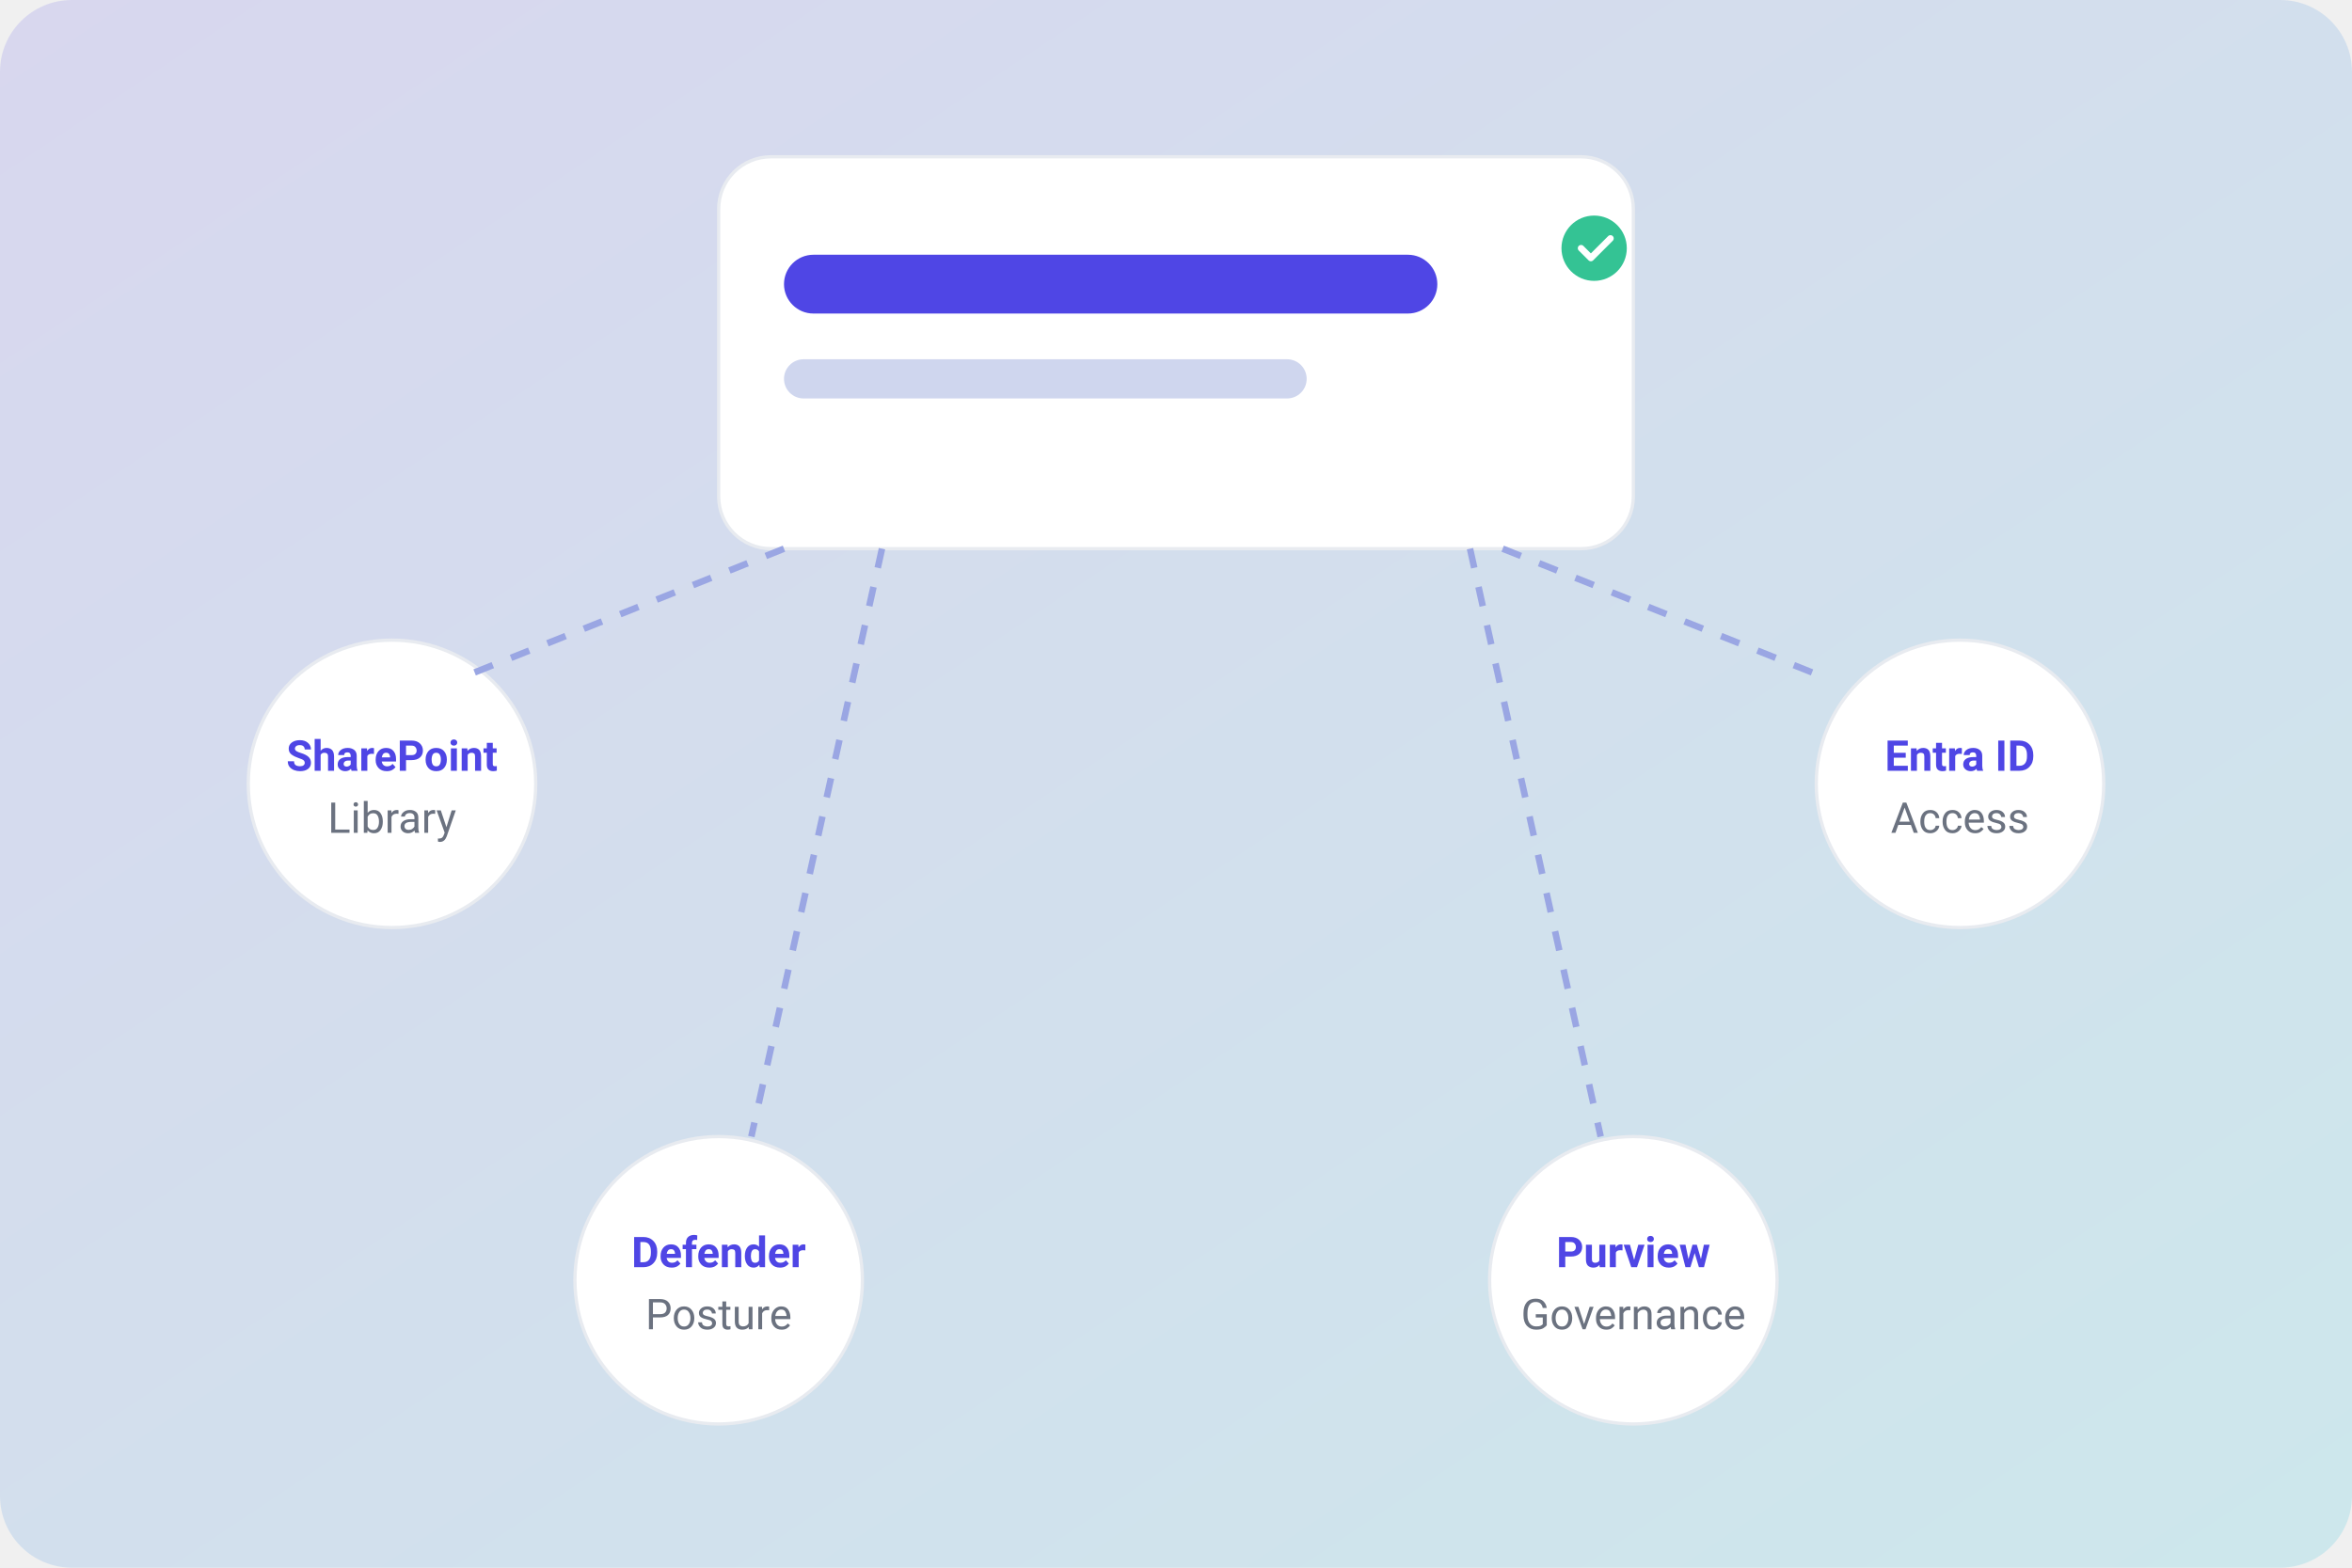
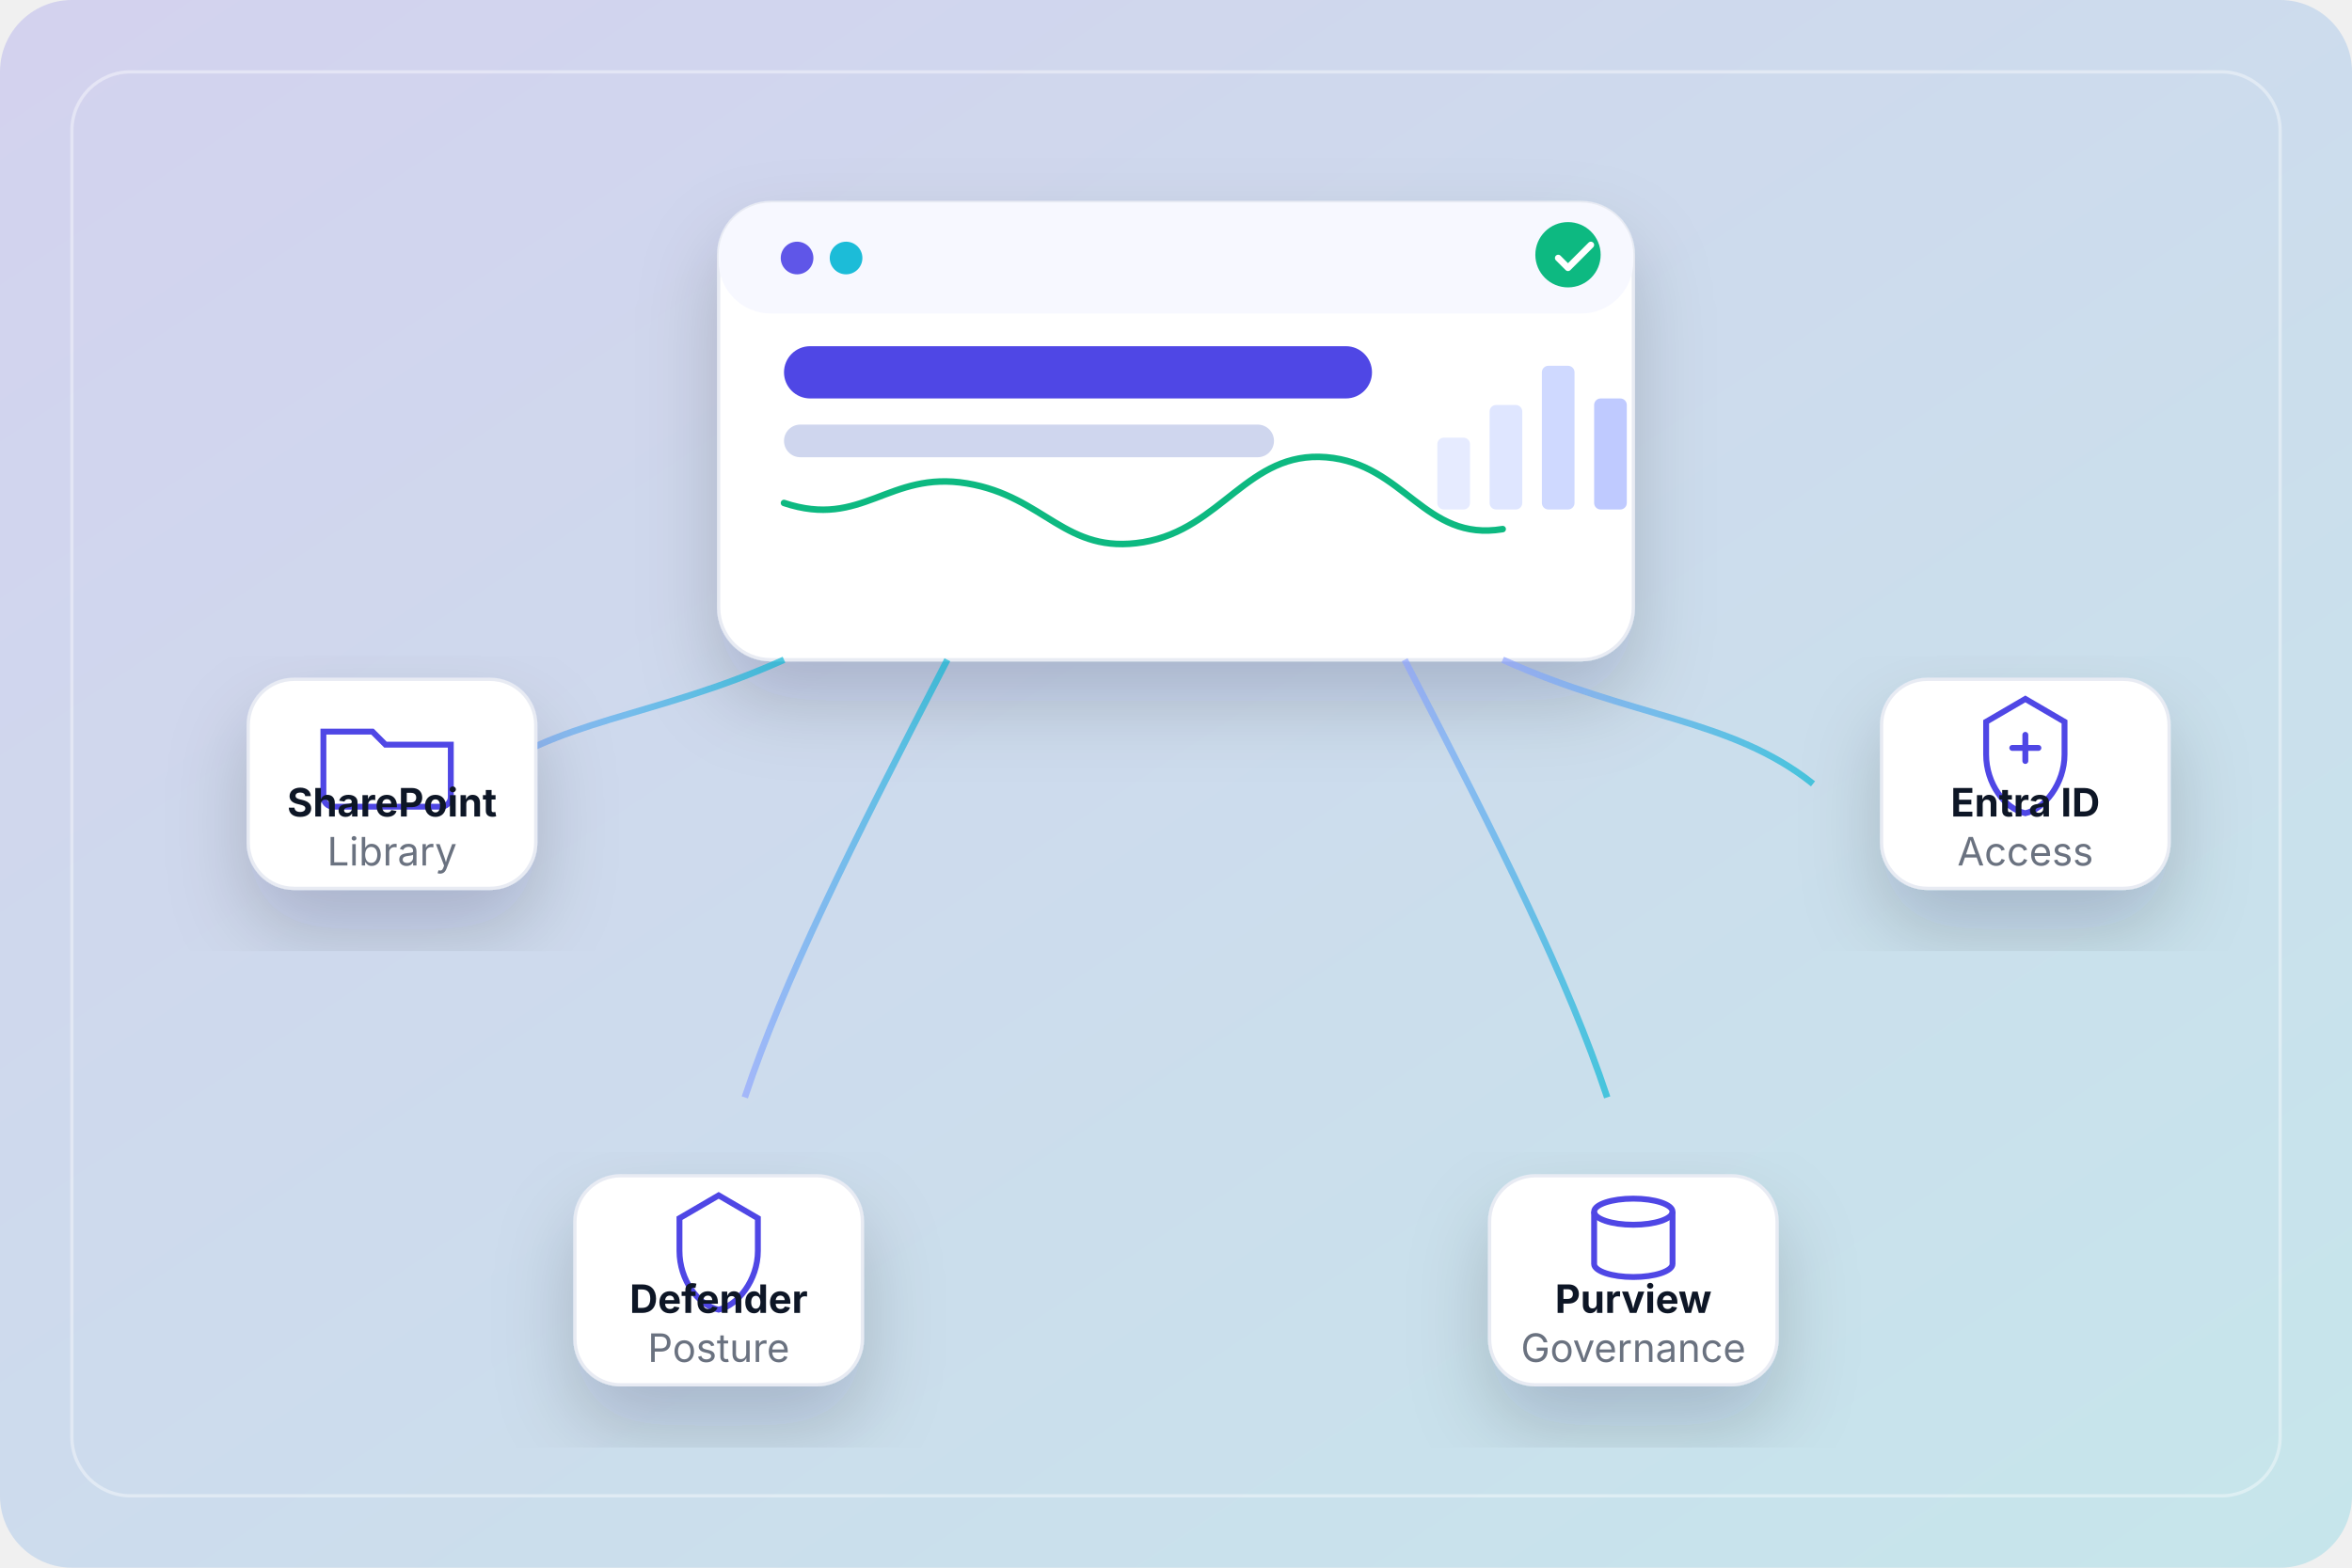
- <svg xmlns="http://www.w3.org/2000/svg" viewBox="0 0 720 480">
+ <svg xmlns="http://www.w3.org/2000/svg" viewBox="0 0 720 480" role="img" aria-labelledby="title desc">
  <defs>
-     <linearGradient id="g" x1="0" y1="0" x2="1" y2="1">
-       <stop offset="0" stop-color="#4F46E5" stop-opacity=".15" />
-       <stop offset="1" stop-color="#06B6D4" stop-opacity=".15" />
+     <linearGradient id="bg" x1="0" y1="0" x2="1" y2="1">
+       <stop offset="0" stop-color="#4F46E5" stop-opacity=".18" />
+       <stop offset="1" stop-color="#06B6D4" stop-opacity=".18" />
    </linearGradient>
+     <filter id="shadow" x="-30%" y="-30%" width="160%" height="160%">
+       <feDropShadow dx="0" dy="12" stdDeviation="12" flood-color="rgba(10,18,32,.18)" />
+     </filter>
+     <radialGradient id="ring" cx=".5" cy=".5" r=".75">
+       <stop offset="60%" stop-color="rgba(255,255,255,0)" />
+       <stop offset="100%" stop-color="rgba(79,70,229,.10)" />
+     </radialGradient>
+     <linearGradient id="wire" x1="0" y1="0" x2="1" y2="0">
+       <stop offset="0" stop-color="#8EA4FF" stop-opacity=".75" />
+       <stop offset="1" stop-color="#06B6D4" stop-opacity=".75" />
+     </linearGradient>
+     <path id="check" d="M3 7l3 3 7-7" fill="none" stroke="#fff" stroke-width="2" stroke-linecap="round" stroke-linejoin="round" />
  </defs>
-   <rect width="720" height="480" rx="22" fill="url(#g)" />
-   <rect x="220" y="48" width="280" height="120" rx="16" fill="#fff" stroke="#e8ebf0" />
-   <rect x="240" y="78" width="200" height="18" rx="9" fill="#4F46E5" />
-   <rect x="240" y="110" width="160" height="12" rx="6" fill="#cfd6ee" />
-   <g font-family="system-ui, -apple-system, Segoe UI, Roboto, Inter, sans-serif" font-size="13" text-anchor="middle">
-     <g>
-       <circle cx="120" cy="240" r="44" fill="#fff" stroke="#e8ebf0" />
-       <text x="120" y="236" fill="#4F46E5" font-weight="700">SharePoint</text>
-       <text x="120" y="255" fill="#6b7280">Library</text>
+   <rect width="720" height="480" rx="22" fill="url(#bg)" />
+   <g opacity=".08">
+     <circle cx="360" cy="240" r="215" fill="url(#ring)" />
+     <circle cx="360" cy="240" r="300" fill="url(#ring)" />
+   </g>
+   <g filter="url(#shadow)">
+     <rect x="220" y="62" width="280" height="140" rx="16" fill="#fff" stroke="#e8ebf3" />
+     <rect x="220" y="62" width="280" height="34" rx="16" fill="#f7f8ff" />
+     <circle cx="244" cy="79" r="5" fill="#4F46E5" opacity=".9" />
+     <circle cx="259" cy="79" r="5" fill="#06B6D4" opacity=".9" />
+     <rect x="240" y="106" width="180" height="16" rx="8" fill="#4F46E5" />
+     <rect x="240" y="130" width="150" height="10" rx="5" fill="#cfd6ee" />
+     <g transform="translate(440,100)">
+       <rect x="0" y="34" width="10" height="22" rx="2" fill="#e6ebff" />
+       <rect x="16" y="24" width="10" height="32" rx="2" fill="#dfe6ff" />
+       <rect x="32" y="12" width="10" height="44" rx="2" fill="#cfd9ff" />
+       <rect x="48" y="22" width="10" height="34" rx="2" fill="#bfcaff" />
    </g>
-     <g>
-       <circle cx="600" cy="240" r="44" fill="#fff" stroke="#e8ebf0" />
-       <text x="600" y="236" fill="#4F46E5" font-weight="700">Entra ID</text>
-       <text x="600" y="255" fill="#6b7280">Access</text>
-     </g>
-     <g>
-       <circle cx="220" cy="392" r="44" fill="#fff" stroke="#e8ebf0" />
-       <text x="220" y="388" fill="#4F46E5" font-weight="700">Defender</text>
-       <text x="220" y="407" fill="#6b7280">Posture</text>
-     </g>
-     <g>
-       <circle cx="500" cy="392" r="44" fill="#fff" stroke="#e8ebf0" />
-       <text x="500" y="388" fill="#4F46E5" font-weight="700">Purview</text>
-       <text x="500" y="407" fill="#6b7280">Governance</text>
+     <path d="M240 154c24 8 32-10 56-6 24 4 30 22 54 18 24-4 32-28 56-26 24 2 30 26 54 22" fill="none" stroke="#10B981" stroke-width="2" stroke-linecap="round" />
+     <g transform="translate(480,78)">
+       <circle r="10" fill="#10B981" />
+       <use href="#check" transform="translate(-6,-6)" />
    </g>
  </g>
-   <g stroke="#9aa6e3" stroke-width="2" stroke-dasharray="6 6" fill="none">
-     <path d="M240 168 L 140 208" />
-     <path d="M460 168 L 560 208" />
-     <path d="M270 168 L 230 348" />
-     <path d="M450 168 L 490 348" />
+   <g fill="none" stroke="url(#wire)" stroke-width="2">
+     <path d="M240,202 C200,220 170,220 145,240" opacity=".9" />
+     <path d="M460,202 C500,220 530,220 555,240" opacity=".9" />
+     <path d="M290,202 C260,260 240,300 228,336" opacity=".9" />
+     <path d="M430,202 C460,260 480,300 492,336" opacity=".9" />
  </g>
-   <circle cx="488" cy="76" r="10" fill="#10B981" opacity=".85" />
-   <path d="M484 76l3 3 6-6" stroke="#fff" stroke-width="2" fill="none" stroke-linecap="round" stroke-linejoin="round" />
+   <g font-family="Inter,system-ui,-apple-system,Segoe UI,Roboto,Arial,sans-serif" font-size="12" text-anchor="middle">
+     <g filter="url(#shadow)">
+       <rect x="76" y="208" width="88" height="64" rx="14" fill="#fff" stroke="#e8ebf3" />
+       <g transform="translate(120,226)" fill="none" stroke="#4F46E5" stroke-width="1.8">
+         <path d="M-18 -2h12l4 4h20v16a3 3 0 0 1-3 3h-33a3 3 0 0 1-3-3V-2z" />
+       </g>
+       <text x="120" y="250" fill="#111827" font-weight="700">SharePoint</text>
+       <text x="120" y="265" fill="#6b7280">Library</text>
+     </g>
+     <g filter="url(#shadow)">
+       <rect x="576" y="208" width="88" height="64" rx="14" fill="#fff" stroke="#e8ebf3" />
+       <g transform="translate(620,226)" fill="none" stroke="#4F46E5" stroke-width="1.8">
+         <path d="M0-12l12 7v10c0 9-6.2 16.7-12 18C-6.2 21.7-12 14-12 5V-5l12-7z" />
+         <path d="M0-1v8M-4 3h8" stroke-linecap="round" />
+       </g>
+       <text x="620" y="250" fill="#111827" font-weight="700">Entra ID</text>
+       <text x="620" y="265" fill="#6b7280">Access</text>
+     </g>
+     <g filter="url(#shadow)">
+       <rect x="176" y="360" width="88" height="64" rx="14" fill="#fff" stroke="#e8ebf3" />
+       <g transform="translate(220,378)" fill="none" stroke="#4F46E5" stroke-width="1.8">
+         <path d="M0-12l12 7v10c0 9-6.2 16.7-12 18C-6.2 21.7-12 14-12 5V-5l12-7z" />
+       </g>
+       <text x="220" y="402" fill="#111827" font-weight="700">Defender</text>
+       <text x="220" y="417" fill="#6b7280">Posture</text>
+     </g>
+     <g filter="url(#shadow)">
+       <rect x="456" y="360" width="88" height="64" rx="14" fill="#fff" stroke="#e8ebf3" />
+       <g transform="translate(500,378)" fill="none" stroke="#4F46E5" stroke-width="1.8">
+         <ellipse cx="0" cy="-7" rx="12" ry="4" />
+         <path d="M-12 -7v16c0 2.2 5.4 4 12 4s12-1.8 12-4v-16" />
+       </g>
+       <text x="500" y="402" fill="#111827" font-weight="700">Purview</text>
+       <text x="500" y="417" fill="#6b7280">Governance</text>
+     </g>
+   </g>
+   <rect x="22" y="22" width="676" height="436" rx="18" fill="none" stroke="rgba(255,255,255,.4)" />
</svg>
